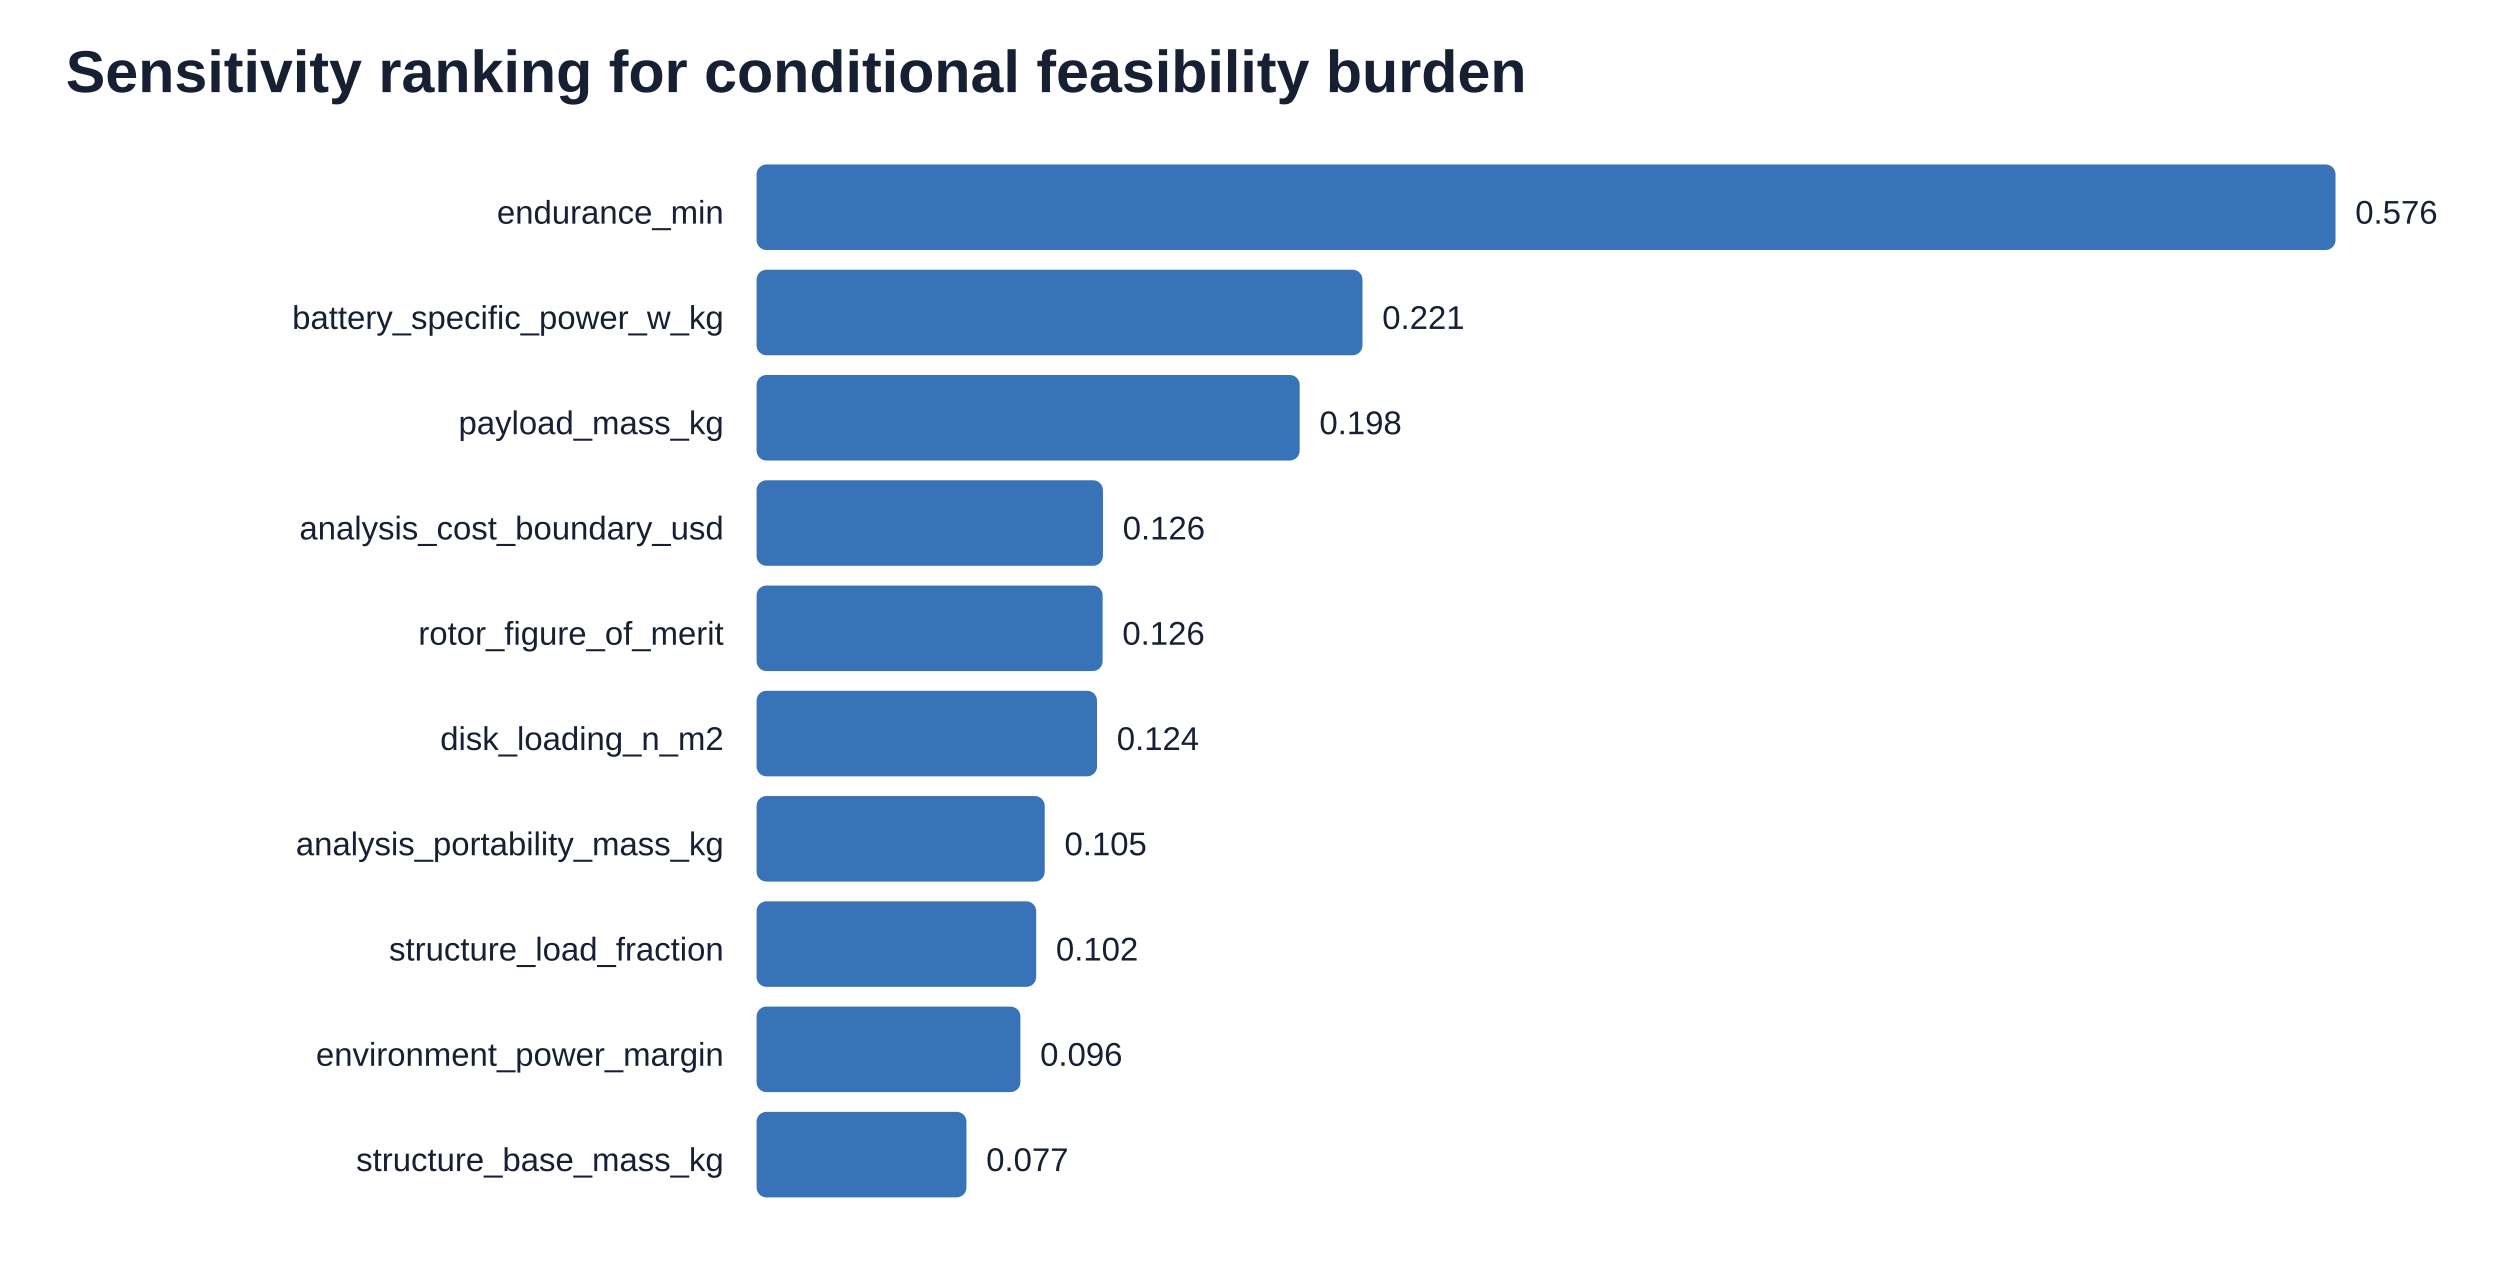
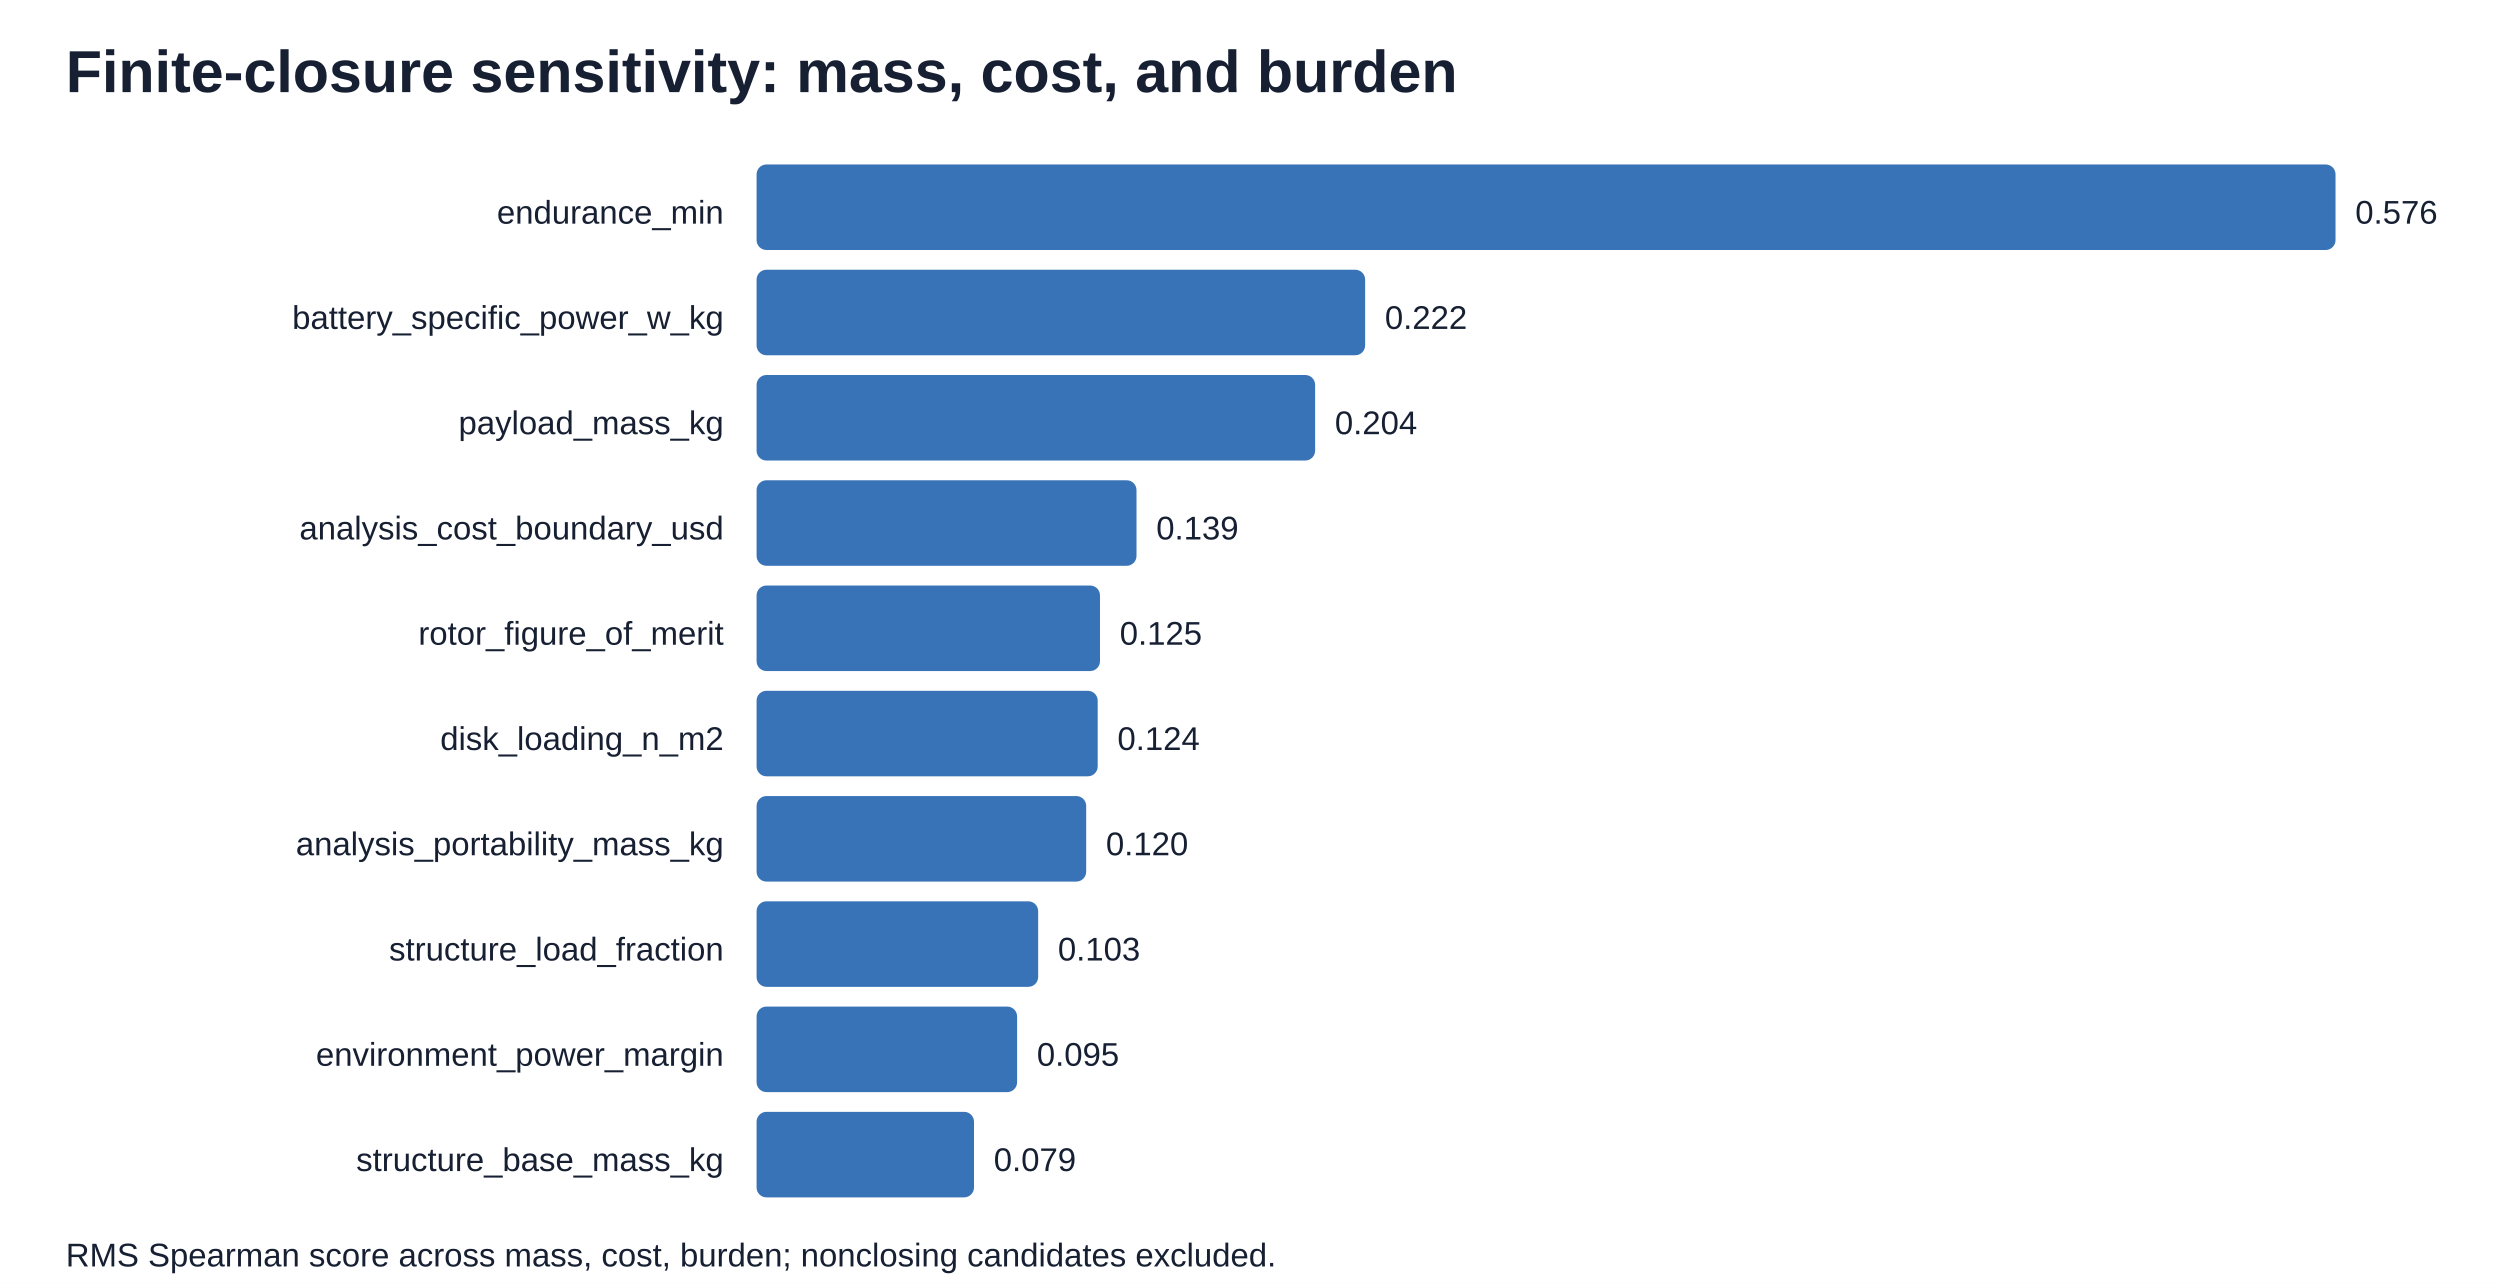
<svg xmlns="http://www.w3.org/2000/svg" width="760" height="390" viewBox="0 0 760 390" role="img" aria-labelledby="title desc">
  <style>text{font-family:Arial,sans-serif;fill:#172033}.axis{stroke:#607089;stroke-width:1}.grid{stroke:#d9e0ea;stroke-width:1}.label{font-size:12px}.small{font-size:10px}.title{font-size:18px;font-weight:700}</style>
  <rect width="760" height="390" fill="#ffffff" />
-   <text x="20" y="28" class="title">Sensitivity ranking for conditional feasibility burden</text>
+   <text x="20" y="28" class="title">Finite-closure sensitivity: mass, cost, and burden</text>
  <text x="220" y="68" text-anchor="end" class="small">endurance_min</text>
  <rect x="230" y="50" width="480.0" height="26" rx="3" fill="#3973b7" />
  <text x="716.0" y="68" class="small">0.576</text>
  <text x="220" y="100" text-anchor="end" class="small">battery_specific_power_w_kg</text>
-   <rect x="230" y="82" width="184.2" height="26" rx="3" fill="#3973b7" />
-   <text x="420.2" y="100" class="small">0.221</text>
+   <rect x="230" y="82" width="185.0" height="26" rx="3" fill="#3973b7" />
+   <text x="421.0" y="100" class="small">0.222</text>
  <text x="220" y="132" text-anchor="end" class="small">payload_mass_kg</text>
-   <rect x="230" y="114" width="165.1" height="26" rx="3" fill="#3973b7" />
-   <text x="401.1" y="132" class="small">0.198</text>
+   <rect x="230" y="114" width="169.8" height="26" rx="3" fill="#3973b7" />
+   <text x="405.8" y="132" class="small">0.204</text>
  <text x="220" y="164" text-anchor="end" class="small">analysis_cost_boundary_usd</text>
-   <rect x="230" y="146" width="105.3" height="26" rx="3" fill="#3973b7" />
-   <text x="341.3" y="164" class="small">0.126</text>
+   <rect x="230" y="146" width="115.5" height="26" rx="3" fill="#3973b7" />
+   <text x="351.5" y="164" class="small">0.139</text>
  <text x="220" y="196" text-anchor="end" class="small">rotor_figure_of_merit</text>
-   <rect x="230" y="178" width="105.2" height="26" rx="3" fill="#3973b7" />
-   <text x="341.2" y="196" class="small">0.126</text>
+   <rect x="230" y="178" width="104.4" height="26" rx="3" fill="#3973b7" />
+   <text x="340.4" y="196" class="small">0.125</text>
  <text x="220" y="228" text-anchor="end" class="small">disk_loading_n_m2</text>
-   <rect x="230" y="210" width="103.5" height="26" rx="3" fill="#3973b7" />
-   <text x="339.5" y="228" class="small">0.124</text>
+   <rect x="230" y="210" width="103.7" height="26" rx="3" fill="#3973b7" />
+   <text x="339.7" y="228" class="small">0.124</text>
  <text x="220" y="260" text-anchor="end" class="small">analysis_portability_mass_kg</text>
-   <rect x="230" y="242" width="87.6" height="26" rx="3" fill="#3973b7" />
-   <text x="323.6" y="260" class="small">0.105</text>
+   <rect x="230" y="242" width="100.2" height="26" rx="3" fill="#3973b7" />
+   <text x="336.2" y="260" class="small">0.120</text>
  <text x="220" y="292" text-anchor="end" class="small">structure_load_fraction</text>
-   <rect x="230" y="274" width="85.0" height="26" rx="3" fill="#3973b7" />
-   <text x="321.0" y="292" class="small">0.102</text>
+   <rect x="230" y="274" width="85.6" height="26" rx="3" fill="#3973b7" />
+   <text x="321.6" y="292" class="small">0.103</text>
  <text x="220" y="324" text-anchor="end" class="small">environment_power_margin</text>
-   <rect x="230" y="306" width="80.2" height="26" rx="3" fill="#3973b7" />
-   <text x="316.2" y="324" class="small">0.096</text>
+   <rect x="230" y="306" width="79.2" height="26" rx="3" fill="#3973b7" />
+   <text x="315.2" y="324" class="small">0.095</text>
  <text x="220" y="356" text-anchor="end" class="small">structure_base_mass_kg</text>
-   <rect x="230" y="338" width="63.8" height="26" rx="3" fill="#3973b7" />
-   <text x="299.8" y="356" class="small">0.077</text>
+   <rect x="230" y="338" width="66.1" height="26" rx="3" fill="#3973b7" />
+   <text x="302.1" y="356" class="small">0.079</text>
+   <text x="20" y="385" class="small">RMS Spearman score across mass, cost, burden; nonclosing candidates excluded.</text>
</svg>
